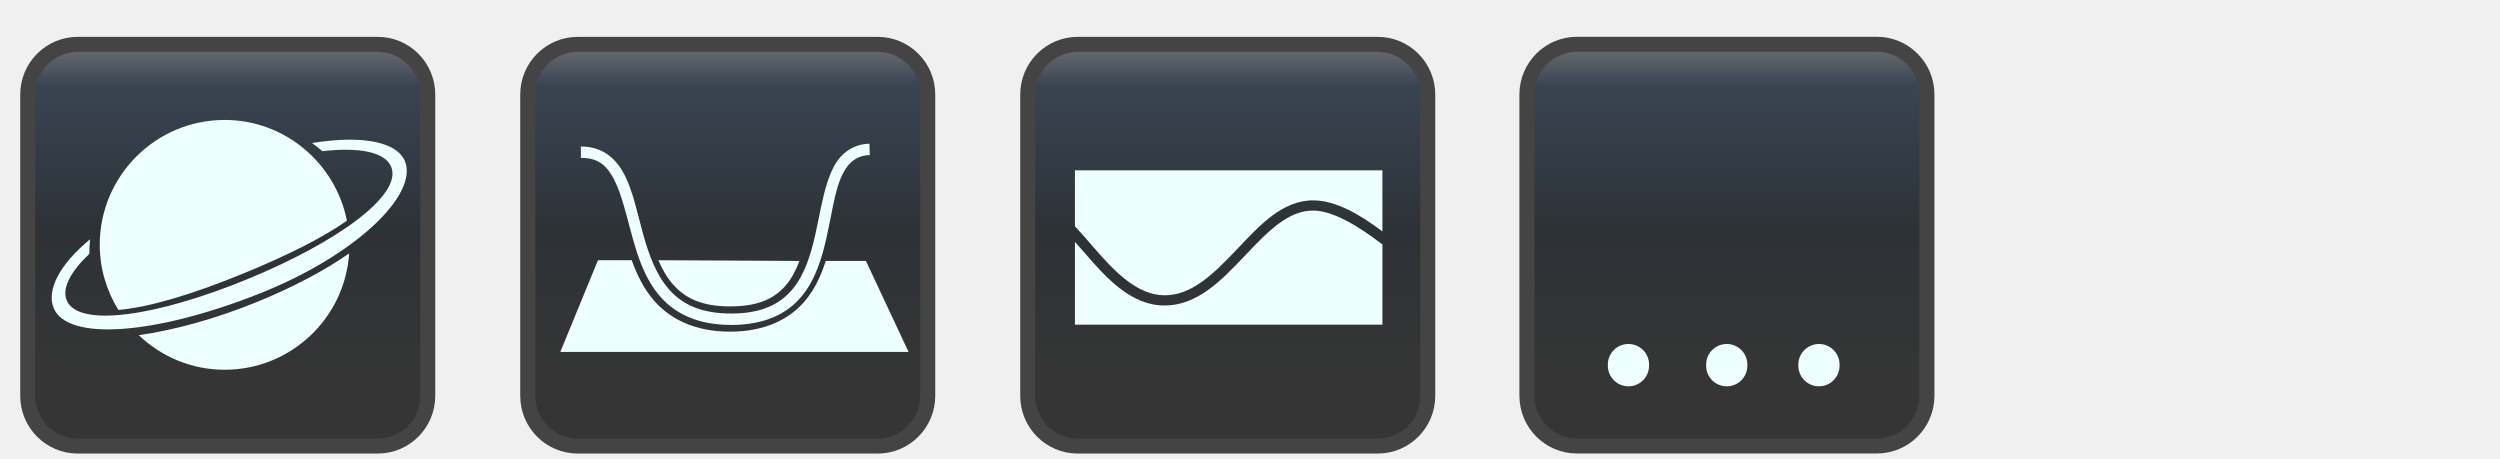
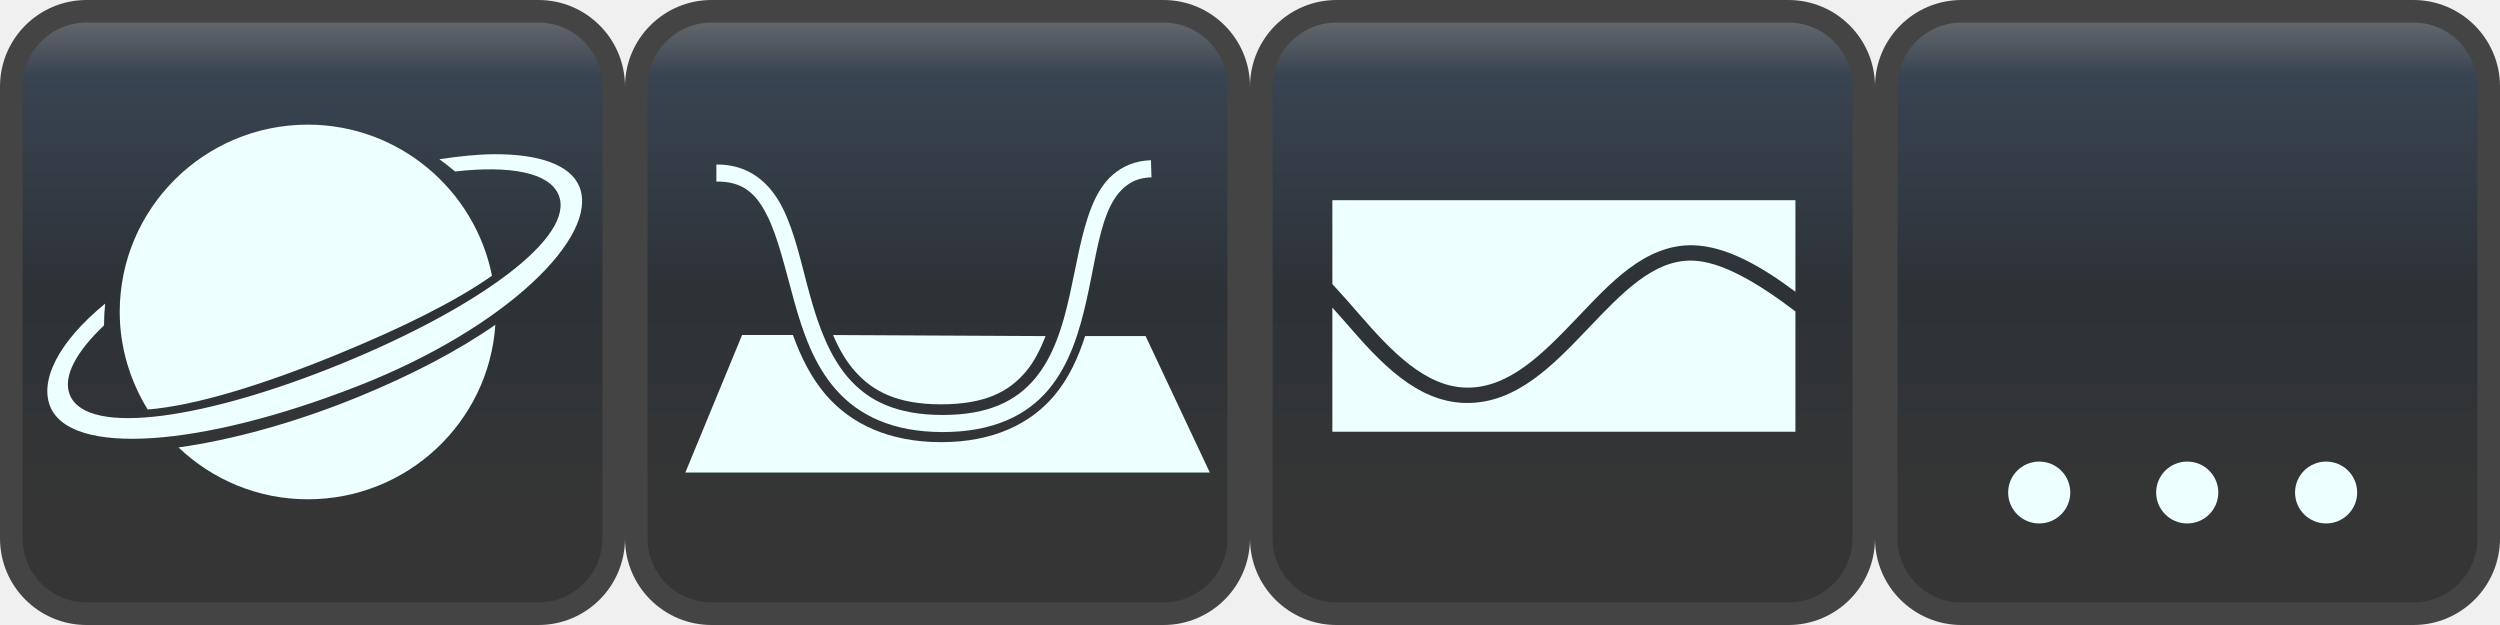
- <svg xmlns="http://www.w3.org/2000/svg" xmlns:xlink="http://www.w3.org/1999/xlink" height="31" viewBox="0 0 169 31" width="169" version="1.1" class="testSVG">
-   <style type="text/css">
+ <svg xmlns="http://www.w3.org/2000/svg" xmlns:xlink="http://www.w3.org/1999/xlink" height="64" viewBox="0 0 256 64" width="256" version="1.1" class="testSVG" id="svg2">
+   <style type="text/css" id="style6">
.cesium-sceneMode-rectButton {
    cursor: pointer;
    -moz-user-select: none;
    -webkit-user-select: none;
    user-select: none;
}
.cesium-sceneMode-rectButton .cesium-sceneMode-buttonGlow {
    fill: #fff;
    stroke: none;
    filter: url(#sceneMode_blurred);
    display: none;
}
.cesium-sceneMode-rectButton:hover .cesium-sceneMode-buttonGlow {
    display: block;
}
.cesium-sceneMode-rectButton .cesium-sceneMode-buttonPath {
    fill: #edffff;
}
.cesium-sceneMode-rectButton .cesium-sceneMode-buttonMain {
    fill: url(#sceneMode_buttonNormal);
    stroke: #444;
    stroke-width: 1.2;
}
.cesium-sceneMode-rectButton:hover .cesium-sceneMode-buttonMain {
    fill: url(#sceneMode_buttonHovered);
    stroke: #AEF;
}
.cesium-sceneMode-rectButton:active .cesium-sceneMode-buttonMain {
    fill: #ABD6FF;
}
.cesium-sceneMode-buttonDisabled {
    -moz-user-select: none;
    -webkit-user-select: none;
    user-select: none;
}
.cesium-sceneMode-buttonDisabled .cesium-sceneMode-buttonMain {
    fill: url(#sceneMode_buttonDisabled);
    stroke: #555;
}
.cesium-sceneMode-buttonDisabled .cesium-sceneMode-buttonPath {
    fill: #818181;
}
.cesium-sceneMode-buttonDisabled .cesium-sceneMode-buttonGlow {
    display: none;
}
.cesium-sceneMode-buttonToggled .cesium-sceneMode-buttonGlow {
    display: block;
    fill: #2E2;
}
.cesium-sceneMode-buttonToggled .cesium-sceneMode-buttonMain {
    stroke: #2E2;
}
.cesium-sceneMode-buttonToggled:hover .cesium-sceneMode-buttonGlow {
    fill: #fff;
}
.cesium-sceneMode-buttonToggled:hover .cesium-sceneMode-buttonMain {
    stroke: #2E2;
}
</style>
-   <rect transform="matrix(0.845,0,0,0.8484848,37.18,3)" class="cesium-sceneMode-buttonGlow" rx="2" ry="2" height="32" filter="url(#sceneMode_blurred)" width="32" y="0" x="0" display="none" fill="#FFF" />
-   <rect rx="3.38" ry="3.394" height="27.152" width="27.04" stroke="#444" y="3" x="1.875" stroke-width="1.016" class="cesium-sceneMode-buttonMain" fill="url(#linearGradient4392)" />
-   <rect transform="matrix(0.845,0,0,0.8484848,104.78,3)" class="cesium-sceneMode-buttonGlow" rx="2" ry="2" height="32" filter="url(#sceneMode_blurred)" width="32" y="0" x="0" display="none" fill="#FFF" />
-   <rect rx="3.38" ry="3.394" height="27.152" width="27.04" stroke="#444" y="3" x="69.475" stroke-width="1.016" class="cesium-sceneMode-buttonMain" fill="url(#linearGradient4387)" />
-   <rect transform="matrix(0.845,0,0,0.8484848,70.98,3)" class="cesium-sceneMode-buttonGlow" rx="2" ry="2" height="32" filter="url(#sceneMode_blurred)" width="32" y="0" x="0" display="none" fill="#FFF" />
-   <rect rx="3.38" ry="3.394" height="27.152" width="27.04" stroke="#444" y="3" x="35.675" stroke-width="1.016" class="cesium-sceneMode-buttonMain" fill="url(#linearGradient4382)" />
-   <defs>
+   <rect transform="matrix(0.845,0,0,0.8484848,37.18,36)" class="cesium-sceneMode-buttonGlow" rx="2" ry="2" height="32" width="32" y="0" x="0" display="none" id="rect8" style="fill:#ffffff;display:none;filter:url(#sceneMode_blurred)" />
+   <rect rx="7.711" ry="7.711" height="61.687" width="61.687" y="1.157" x="1.157" class="cesium-sceneMode-buttonMain" id="rect10" style="fill:url(#linearGradient4392);stroke:#444444;stroke-width:2.313" />
+   <rect transform="matrix(0.845,0,0,0.8484848,104.78,36)" class="cesium-sceneMode-buttonGlow" rx="2" ry="2" height="32" width="32" y="0" x="0" display="none" id="rect12" style="fill:#ffffff;display:none;filter:url(#sceneMode_blurred)" />
+   <rect rx="7.711" ry="7.711" height="61.687" width="61.687" y="1.157" x="129.157" class="cesium-sceneMode-buttonMain" id="rect14" style="fill:url(#linearGradient4387);stroke:#444444;stroke-width:2.313" />
+   <rect transform="matrix(0.845,0,0,0.8484848,70.98,36)" class="cesium-sceneMode-buttonGlow" rx="2" ry="2" height="32" width="32" y="0" x="0" display="none" id="rect16" style="fill:#ffffff;display:none;filter:url(#sceneMode_blurred)" />
+   <rect rx="7.711" ry="7.711" height="61.687" width="61.687" y="1.157" x="65.157" class="cesium-sceneMode-buttonMain" id="rect18" style="fill:url(#linearGradient4382);stroke:#444444;stroke-width:2.313" />
+   <defs id="defs20">
    <linearGradient id="sceneMode_buttonNormal" x2="0.5" x1="0.5" y2="1">
-       <stop stop-color="#747577" offset="0" />
-       <stop stop-color="#394452" offset="0.12" />
-       <stop stop-color="#2D3237" offset="0.46" />
-       <stop stop-color="#353535" offset="0.81" />
+       <stop stop-color="#747577" offset="0" id="stop23" />
+       <stop stop-color="#394452" offset="0.12" id="stop25" />
+       <stop stop-color="#2D3237" offset="0.46" id="stop27" />
+       <stop stop-color="#353535" offset="0.81" id="stop29" />
    </linearGradient>
    <linearGradient id="sceneMode_buttonHovered" x2="0.5" x1="0.5" y2="1">
-       <stop stop-color="#89B4CF" offset="0" />
-       <stop stop-color="#5494C1" offset="0.12" />
-       <stop stop-color="#4C8EB8" offset="0.46" />
-       <stop stop-color="#5492B7" offset="0.81" />
+       <stop stop-color="#89B4CF" offset="0" id="stop32" />
+       <stop stop-color="#5494C1" offset="0.12" id="stop34" />
+       <stop stop-color="#4C8EB8" offset="0.46" id="stop36" />
+       <stop stop-color="#5492B7" offset="0.81" id="stop38" />
    </linearGradient>
    <linearGradient id="sceneMode_buttonDisabled" x2="0.5" x1="0.5" y2="1">
-       <stop stop-color="#696969" offset="0" />
-       <stop stop-color="#333" offset="0.75" />
+       <stop stop-color="#696969" offset="0" id="stop41" />
+       <stop stop-color="#333" offset="0.75" id="stop43" />
    </linearGradient>
    <filter id="sceneMode_blurred" width="2" y="-0.5" x="-0.5" height="2" color-interpolation-filters="sRGB">
-       <feGaussianBlur stdDeviation="4" in="SourceGraphic" />
+       <feGaussianBlur stdDeviation="4" in="SourceGraphic" id="feGaussianBlur46" />
    </filter>
-     <linearGradient id="linearGradient4382" y2="32.6" xlink:href="#sceneMode_buttonNormal" gradientUnits="userSpaceOnUse" x2="16" gradientTransform="matrix(0.845,0,0,0.8484848,35.6752,3)" y1="-0.6" x1="16" />
-     <linearGradient id="linearGradient4387" y2="32.6" xlink:href="#sceneMode_buttonNormal" gradientUnits="userSpaceOnUse" x2="16" gradientTransform="matrix(0.845,0,0,0.8484848,69.47521,3)" y1="-0.6" x1="16" />
-     <linearGradient id="linearGradient4392" y2="32.6" xlink:href="#sceneMode_buttonNormal" gradientUnits="userSpaceOnUse" x2="16" gradientTransform="matrix(0.845,0,0,0.8484848,1.875206,3)" y1="-0.6" x1="16" />
-     <linearGradient id="linearGradient3051" y2="32.6" gradientUnits="userSpaceOnUse" y1="-0.6" gradientTransform="matrix(0.845,0,0,0.8484848,103.2212,2.994683)" x2="16" x1="16">
-       <stop stop-color="#747577" offset="0" />
-       <stop stop-color="#394452" offset="0.12" />
-       <stop stop-color="#2D3237" offset="0.46" />
-       <stop stop-color="#353535" offset="0.81" />
+     <linearGradient id="linearGradient4382" y2="32.6" xlink:href="#sceneMode_buttonNormal" gradientUnits="userSpaceOnUse" x2="16" gradientTransform="matrix(1.927711,0,0,1.927676,65.15709,1.156629)" y1="-0.6" x1="16" />
+     <linearGradient id="linearGradient4387" y2="32.6" xlink:href="#sceneMode_buttonNormal" gradientUnits="userSpaceOnUse" x2="16" gradientTransform="matrix(1.927711,0,0,1.927676,129.1571,1.156629)" y1="-0.6" x1="16" />
+     <linearGradient id="linearGradient4392" y2="32.6" xlink:href="#sceneMode_buttonNormal" gradientUnits="userSpaceOnUse" x2="16" gradientTransform="matrix(1.927711,0,0,1.927676,1.156641,1.156629)" y1="-0.6" x1="16" />
+     <linearGradient id="linearGradient3051" y2="32.6" gradientUnits="userSpaceOnUse" y1="-0.6" gradientTransform="matrix(1.927711,0,0,1.927676,193.1594,1.156591)" x2="16" x1="16">
+       <stop stop-color="#747577" offset="0" id="stop52" />
+       <stop stop-color="#394452" offset="0.12" id="stop54" />
+       <stop stop-color="#2D3237" offset="0.46" id="stop56" />
+       <stop stop-color="#353535" offset="0.81" id="stop58" />
    </linearGradient>
  </defs>
-   <path d="m15.185,8.109c-4.659,0-8.443,3.784-8.443,8.443,0,1.611,0.473,3.117,1.256,4.397,2.096-0.169,5.094-1.079,8.518-2.488,2.946-1.212,5.33-2.408,6.935-3.543-0.768-3.868-4.174-6.81-8.267-6.81zm8.393,1.332c-0.747,0.002-1.593,0.092-2.488,0.226,0.243,0.171,0.478,0.361,0.704,0.553,2.472-0.282,4.232,0.043,4.649,1.055,0.782,1.902-3.638,5.095-9.699,7.589s-11.455,3.334-12.237,1.432c-0.335-0.815,0.268-1.932,1.533-3.141-0-0.017,0-0.034,0-0.05,0-0.317,0.018-0.621,0.05-0.93-2.109,1.733-2.95,3.465-2.462,4.649,0.917,2.228,6.725,1.845,13.795-0.93,6.669-2.618,10.867-6.767,9.951-8.996-0.401-0.975-1.792-1.464-3.794-1.457zm0.025,7.689c-1.648,1.153-3.744,2.26-6.131,3.241-2.859,1.176-5.708,1.952-8.091,2.287,1.514,1.445,3.546,2.337,5.804,2.337,4.467,0,8.125-3.472,8.418-7.865z" fill="#edffff" />
-   <path fill="#edffff" d="m72.665,11.514,0,3.781c0.397,0.429,0.789,0.877,1.188,1.34,1.46,1.69,2.997,3.315,4.861,3.327,1.874,0.013,3.369-1.497,4.905-3.111,0.768-0.807,1.535-1.641,2.377-2.269,0.841-0.627,1.778-1.056,2.83-1.037,1.507,0.026,3.088,0.946,4.624,2.096v-4.127h-20.785zm16.14,2.722c-0.855-0.015-1.628,0.333-2.398,0.907-0.77,0.574-1.521,1.373-2.29,2.182-1.539,1.618-3.184,3.343-5.423,3.327-2.248-0.015-3.909-1.862-5.38-3.565-0.22-0.255-0.436-0.49-0.648-0.735v5.596h20.785v-5.423c-1.649-1.257-3.314-2.267-4.645-2.29z" fill-rule="nonzero" />
-   <path fill="#edffff" d="m58.776,9.712c-0.694,0.02-1.266,0.269-1.706,0.649-0.439,0.38-0.731,0.889-0.961,1.465-0.459,1.153-0.673,2.581-0.985,3.988s-0.734,2.764-1.562,3.748c-0.827,0.983-2.044,1.633-4.132,1.633-2.087,0-3.332-0.647-4.204-1.633-0.872-0.987-1.367-2.349-1.754-3.748-0.387-1.397-0.663-2.81-1.225-3.938s-1.501-1.987-2.979-1.97v0.769c1.208-0.014,1.793,0.554,2.282,1.537,0.49,0.983,0.805,2.387,1.201,3.82,0.396,1.432,0.89,2.895,1.898,4.036s2.525,1.898,4.78,1.898c2.255-0,3.767-0.75,4.732-1.898,0.966-1.148,1.409-2.638,1.73-4.084,0.321-1.446,0.51-2.855,0.913-3.868,0.202-0.506,0.459-0.909,0.769-1.177s0.679-0.441,1.225-0.456l-0.024-0.769zm-18.353,7.879-2.546,6.198,23.542,0-2.883-6.15-2.715,0c-0.306,0.951-0.721,1.891-1.393,2.691-1.049,1.246-2.713,2.09-5.069,2.09-2.356,0-4.028-0.833-5.117-2.066-0.726-0.821-1.182-1.785-1.537-2.763h-2.282zm4.084,0c0.266,0.624,0.579,1.175,0.985,1.633,0.791,0.895,1.881,1.49,3.868,1.489,1.987-0,3.051-0.581,3.796-1.465,0.376-0.447,0.652-0.996,0.889-1.609l-9.537-0.048z" fill-rule="nonzero" />
-   <rect rx="3.38" ry="3.394" height="27.152" width="27.04" stroke="#444" y="2.995" x="103.22" stroke-width="1.016" class="cesium-sceneMode-buttonMain" fill="url(#linearGradient3051)" />
-   <path d="m111.15,24.684a1.395,1.395,0,1,1,-2.789,0,1.395,1.395,0,1,1,2.789,0z" fill-rule="nonzero" transform="translate(0.3281061,0)" fill="#edffff" />
-   <path d="m111.15,24.684a1.395,1.395,0,1,1,-2.789,0,1.395,1.395,0,1,1,2.789,0z" fill-rule="nonzero" transform="translate(6.972253,4.3003619e-7)" fill="#edffff" />
-   <path d="m111.15,24.684a1.395,1.395,0,1,1,-2.789,0,1.395,1.395,0,1,1,2.789,0z" fill-rule="nonzero" transform="translate(13.20627,4.2401689e-7)" fill="#edffff" />
+   <path d="m 31.52,12.764 c -10.628,0 -19.261,8.598 -19.261,19.181 0,3.661 1.078,7.081 2.866,9.99 4.781,-0.385 11.622,-2.452 19.433,-5.652 6.72,-2.753 12.16,-5.47 15.822,-8.049 C 48.629,19.447 40.859,12.764 31.521,12.764 z m 19.146,3.026 c -1.704,0.005 -3.635,0.209 -5.675,0.514 0.555,0.388 1.091,0.82 1.605,1.256 5.64,-0.64 9.655,0.099 10.605,2.398 1.785,4.32 -8.3,11.576 -22.127,17.241 -13.828,5.665 -26.132,7.574 -27.916,3.254 -0.765,-1.851 0.611,-4.389 3.497,-7.136 -2.2e-4,-0.038 0,-0.076 0,-0.114 0,-0.72 0.041,-1.411 0.115,-2.112 -4.812,3.938 -6.729,7.871 -5.618,10.561 2.091,5.063 15.341,4.193 31.471,-2.112 15.215,-5.947 24.791,-15.375 22.7,-20.437 -0.915,-2.215 -4.087,-3.325 -8.656,-3.311 z m 0.057,17.469 c -3.759,2.619 -8.541,5.133 -13.987,7.364 -6.522,2.672 -13.021,4.435 -18.458,5.195 3.454,3.282 8.091,5.309 13.242,5.309 10.191,0 18.536,-7.888 19.204,-17.869 z" id="path60" style="fill:#edffff" />
+   <path d="m 136.434,20.5 0,8.59 c 0.905,0.975 1.8,1.993 2.711,3.043 3.33,3.839 6.836,7.53 11.09,7.56 4.274,0.029 7.686,-3.401 11.189,-7.069 1.752,-1.834 3.503,-3.729 5.422,-5.154 1.919,-1.425 4.055,-2.398 6.457,-2.356 3.438,0.06 7.045,2.149 10.548,4.761 V 20.5 h -47.417 z m 36.82,6.185 c -1.951,-0.034 -3.714,0.757 -5.471,2.062 -1.757,1.305 -3.469,3.12 -5.225,4.958 -3.511,3.675 -7.263,7.594 -12.372,7.56 -5.129,-0.035 -8.917,-4.23 -12.273,-8.099 -0.502,-0.578 -0.995,-1.114 -1.479,-1.669 v 12.714 h 47.417 V 31.888 c -3.761,-2.856 -7.56,-5.15 -10.597,-5.203 z" id="path62" style="fill:#edffff;fill-rule:nonzero" />
+   <path d="m 117.857,16.406 c -1.583,0.045 -2.889,0.611 -3.891,1.474 -1.002,0.862 -1.669,2.019 -2.192,3.329 -1.047,2.62 -1.535,5.864 -2.247,9.06 -0.712,3.196 -1.675,6.28 -3.562,8.514 -1.887,2.233 -4.663,3.71 -9.426,3.711 -4.762,6.35e-4 -7.601,-1.469 -9.59,-3.711 C 84.959,36.54 83.83,33.446 82.948,30.268 82.065,27.094 81.435,23.884 80.153,21.321 78.871,18.759 76.729,16.807 73.357,16.846 V 18.592 c 2.755,-0.032 4.089,1.259 5.206,3.493 1.117,2.234 1.837,5.424 2.74,8.678 0.903,3.254 2.03,6.578 4.329,9.169 2.299,2.591 5.761,4.312 10.906,4.312 5.144,-6.63e-4 8.593,-1.704 10.796,-4.312 2.203,-2.607 3.214,-5.993 3.946,-9.278 0.732,-3.285 1.163,-6.486 2.083,-8.787 0.46,-1.151 1.047,-2.066 1.754,-2.674 0.707,-0.608 1.549,-1.002 2.795,-1.037 L 117.857,16.409 z M 75.988,34.307 70.179,48.388 l 53.707,0 -6.576,-13.972 -6.193,0 c -0.697,2.16 -1.644,4.297 -3.179,6.113 -2.393,2.832 -6.19,4.747 -11.563,4.748 -5.374,7.27e-4 -9.188,-1.893 -11.673,-4.694 -1.655,-1.865 -2.696,-4.055 -3.507,-6.276 h -5.206 z m 9.316,0 c 0.607,1.417 1.322,2.669 2.247,3.711 1.803,2.032 4.29,3.384 8.823,3.384 4.534,-5.89e-4 6.961,-1.32 8.659,-3.329 0.859,-1.016 1.489,-2.262 2.028,-3.657 L 85.305,34.307 z" id="path64" style="fill:#edffff;fill-rule:nonzero" />
+   <rect rx="7.711" ry="7.711" height="61.687" width="61.687" y="1.157" x="193.157" class="cesium-sceneMode-buttonMain" id="rect66" style="fill:url(#linearGradient3051);stroke:#444444;stroke-width:2.313" />
+   <path d="m 211.996,50.433 a 3.181,3.168 0 1 1 -6.362,0 3.181,3.168 0 1 1 6.362,0 z" id="path68" style="fill:#edffff;fill-rule:nonzero" />
+   <path d="m 227.153,50.433 a 3.181,3.168 0 1 1 -6.362,0 3.181,3.168 0 1 1 6.362,0 z" id="path70" style="fill:#edffff;fill-rule:nonzero" />
+   <path d="m 241.375,50.433 a 3.181,3.168 0 1 1 -6.362,0 3.181,3.168 0 1 1 6.362,0 z" id="path72" style="fill:#edffff;fill-rule:nonzero" />
</svg>
